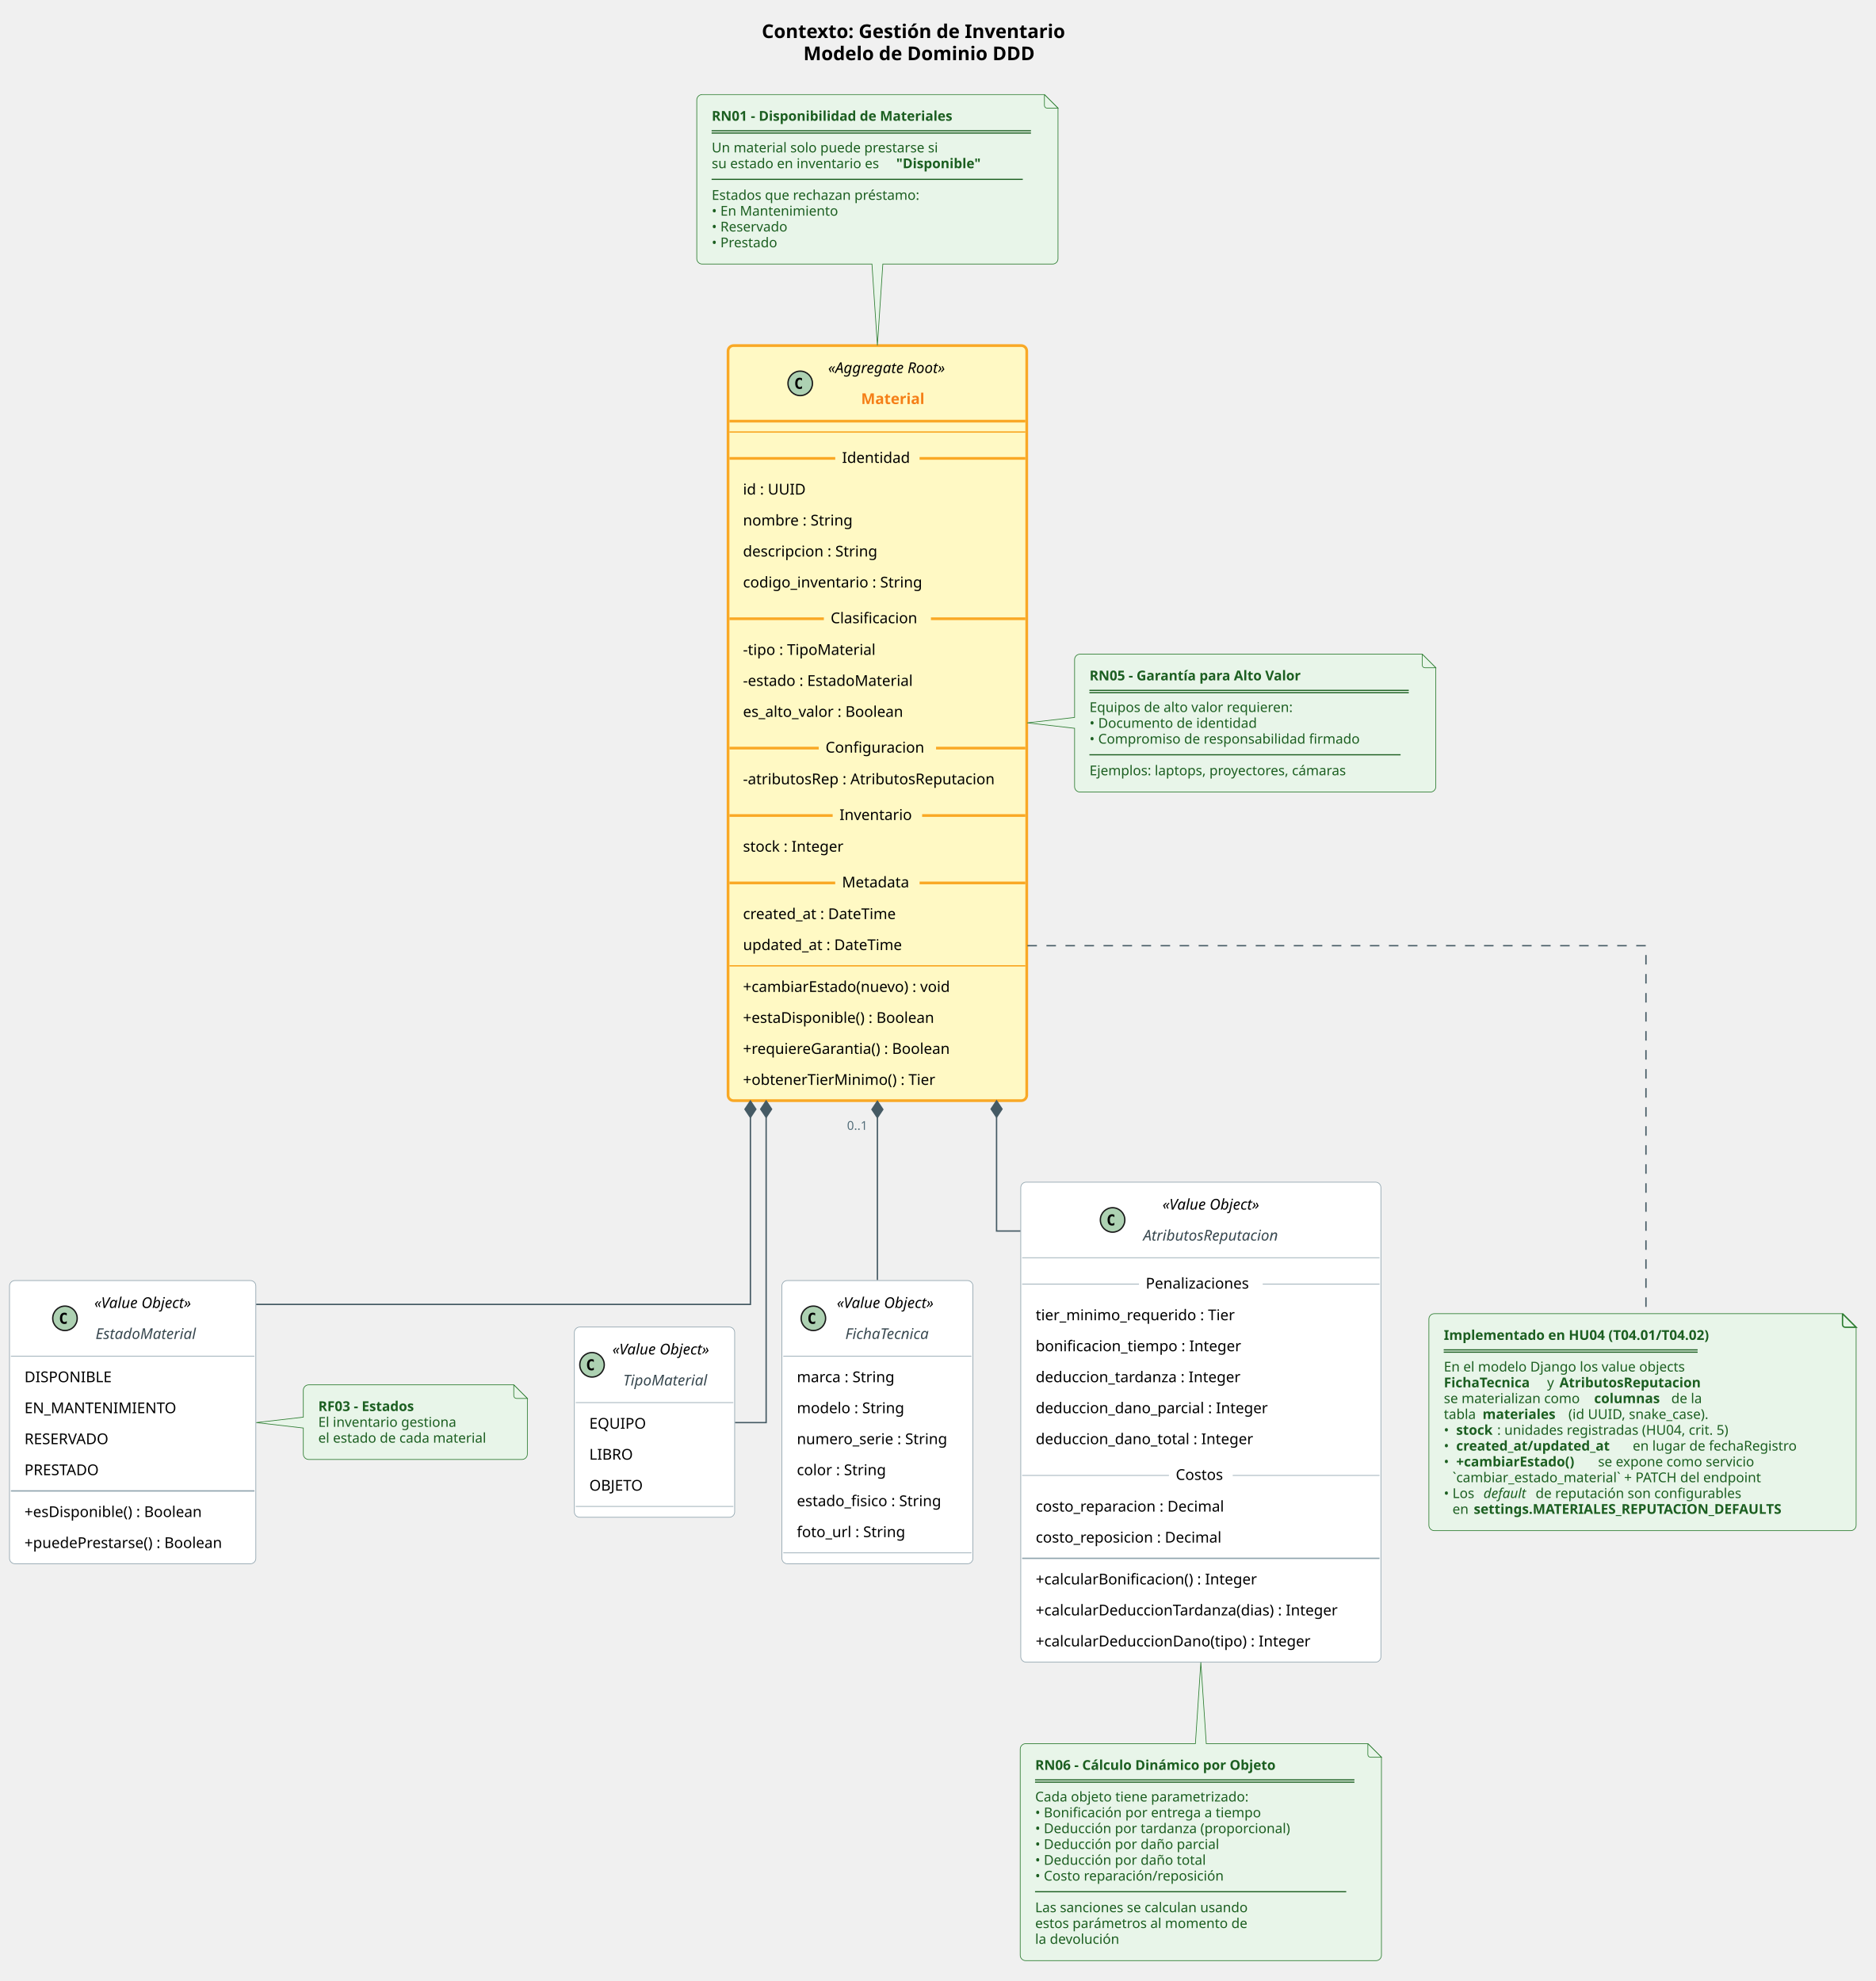
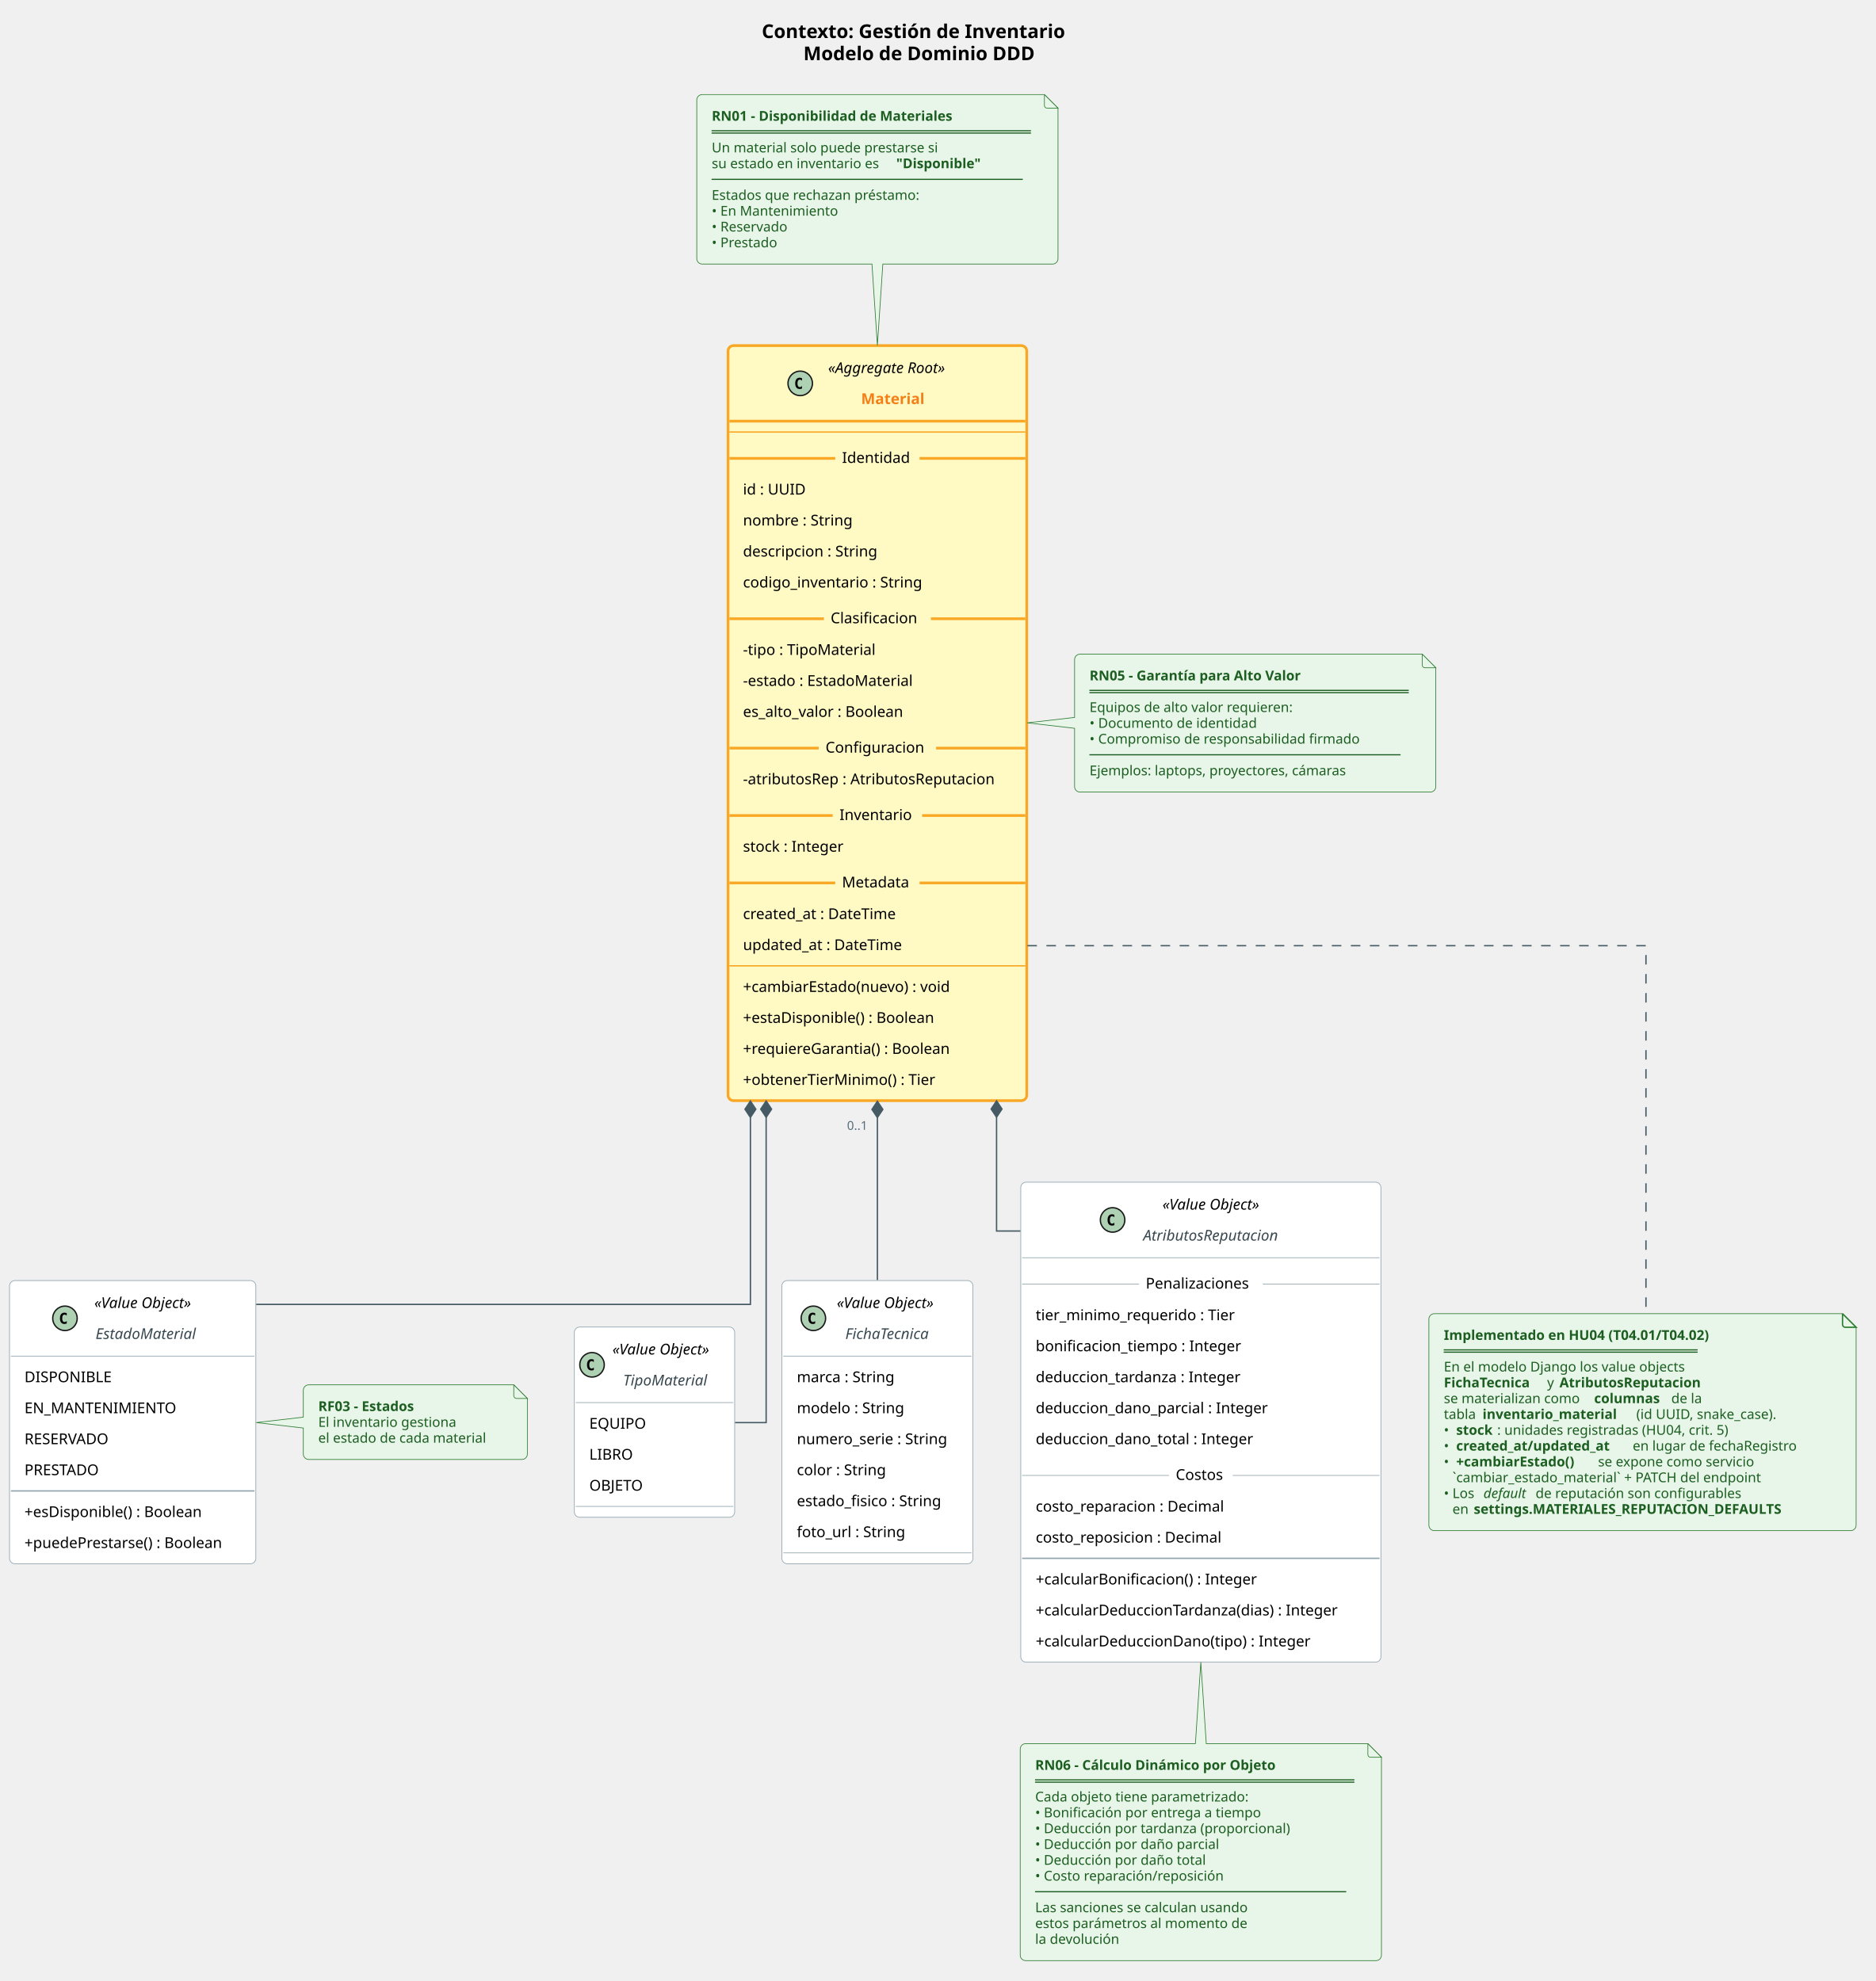
<svg xmlns="http://www.w3.org/2000/svg" version="1.1" data-diagram-type="CLASS" style="width:1380px;height:1458px;background:#FFFFFF;" width="1380px" height="1458px" viewBox="0 0 1380 1458" zoomAndPan="magnify" preserveAspectRatio="none" contentStyleType="text/css">
  <defs />
  <g font-family="sans-serif" lengthAdjust="spacing">
    <g class="title" data-source-line="1">
      <text x="560.529" y="27.995" fill="#000" font-size="14" textLength="252.745" font-weight="700" font-family="'Segoe UI'">Contexto: Gestión de Inventario</text>
      <text x="591.154" y="44.292" fill="#000" font-size="14" textLength="191.495" font-weight="700" font-family="'Segoe UI'">Modelo de Dominio DDD</text>
    </g>
    <g class="entity" data-qualified-name="Material" id="ent0001" data-source-line="45">
      <rect x="535.73" y="254.354" width="219.791" height="555.703" fill="#FFF9C4" style="stroke:#F9A825;stroke-width:2;" rx="4" ry="4" />
      <ellipse cx="588.838" cy="282.158" rx="9" ry="9" fill="#ADD1B2" style="stroke:#181818;stroke-width:1;" />
      <path d="M590.151,285.924 Q589.776,286.127 589.354,286.221 Q588.948,286.315 588.479,286.315 Q586.869,286.315 586.01,285.252 Q585.151,284.174 585.151,282.158 Q585.151,280.127 586.01,279.065 Q586.869,277.987 588.479,277.987 Q588.948,277.987 589.354,278.096 Q589.776,278.19 590.151,278.377 L590.151,280.143 Q589.729,279.768 589.338,279.596 Q588.963,279.424 588.557,279.424 Q587.698,279.424 587.244,280.112 Q586.807,280.799 586.807,282.158 Q586.807,283.518 587.244,284.205 Q587.698,284.893 588.557,284.893 Q588.963,284.893 589.338,284.721 Q589.729,284.549 590.151,284.158 L590.151,285.924 Z " fill="#000" />
      <text x="609.338" y="274.564" fill="#000" font-size="11" textLength="100.074" font-style="italic" font-family="Segoe UI">«Aggregate Root»</text>
      <text x="633.637" y="297.369" fill="#F57F17" font-size="11" textLength="51.477" font-weight="700" font-family="'Segoe UI'">Material</text>
      <line x1="536.73" y1="309.963" x2="754.521" y2="309.963" style="stroke:#F9A825;stroke-width:2;" />
      <line x1="536.73" y1="317.963" x2="754.521" y2="317.963" style="stroke:#F9A825;stroke-width:1;" />
      <text x="546.73" y="363.978" fill="#000" font-size="11" textLength="48.555" font-family="'Segoe UI'">id : UUID</text>
      <text x="546.73" y="386.783" fill="#000" font-size="11" textLength="86.217" font-family="'Segoe UI'">nombre : String</text>
      <text x="546.73" y="409.588" fill="#000" font-size="11" textLength="106.423" font-family="'Segoe UI'">descripcion : String</text>
      <text x="546.73" y="432.392" fill="#000" font-size="11" textLength="141.195" font-family="'Segoe UI'">codigo_inventario : String</text>
      <line x1="536.73" y1="337.365" x2="614.605" y2="337.365" style="stroke:#F9A825;stroke-width:2;" />
      <text x="619.605" y="340.674" fill="#000" font-size="11" textLength="52.041" font-family="'Segoe UI'">Identidad</text>
      <line x1="676.646" y1="337.365" x2="754.521" y2="337.365" style="stroke:#F9A825;stroke-width:2;" />
      <text x="546.73" y="482.002" fill="#000" font-size="11" textLength="103.925" font-family="'Segoe UI'">-tipo : TipoMaterial</text>
      <text x="546.73" y="504.806" fill="#000" font-size="11" textLength="134.068" font-family="'Segoe UI'">-estado : EstadoMaterial</text>
      <text x="546.73" y="527.611" fill="#000" font-size="11" textLength="127.139" font-family="'Segoe UI'">es_alto_valor : Boolean</text>
      <line x1="536.73" y1="455.389" x2="606.231" y2="455.389" style="stroke:#F9A825;stroke-width:2;" />
      <text x="611.231" y="458.697" fill="#000" font-size="11" textLength="68.788" font-family="'Segoe UI'">Clasificacion</text>
      <line x1="685.019" y1="455.389" x2="754.521" y2="455.389" style="stroke:#F9A825;stroke-width:2;" />
      <text x="546.73" y="577.22" fill="#000" font-size="11" textLength="197.791" font-family="'Segoe UI'">-atributosRep : AtributosReputacion</text>
      <line x1="536.73" y1="550.608" x2="602.458" y2="550.608" style="stroke:#F9A825;stroke-width:2;" />
      <text x="607.458" y="553.916" fill="#000" font-size="11" textLength="76.334" font-family="'Segoe UI'">Configuracion</text>
      <line x1="688.792" y1="550.608" x2="754.521" y2="550.608" style="stroke:#F9A825;stroke-width:2;" />
      <text x="546.73" y="626.83" fill="#000" font-size="11" textLength="79.46" font-family="'Segoe UI'">stock : Integer</text>
      <line x1="536.73" y1="600.217" x2="612.712" y2="600.217" style="stroke:#F9A825;stroke-width:2;" />
      <text x="617.712" y="603.525" fill="#000" font-size="11" textLength="55.827" font-family="'Segoe UI'">Inventario</text>
      <line x1="678.539" y1="600.217" x2="754.521" y2="600.217" style="stroke:#F9A825;stroke-width:2;" />
      <text x="546.73" y="676.439" fill="#000" font-size="11" textLength="122.944" font-family="'Segoe UI'">created_at : DateTime</text>
      <text x="546.73" y="699.244" fill="#000" font-size="11" textLength="126.543" font-family="'Segoe UI'">updated_at : DateTime</text>
      <line x1="536.73" y1="649.826" x2="614.581" y2="649.826" style="stroke:#F9A825;stroke-width:2;" />
      <text x="619.581" y="653.135" fill="#000" font-size="11" textLength="52.089" font-family="'Segoe UI'">Metadata</text>
      <line x1="676.67" y1="649.826" x2="754.521" y2="649.826" style="stroke:#F9A825;stroke-width:2;" />
      <line x1="536.73" y1="710.838" x2="754.521" y2="710.838" style="stroke:#F9A825;stroke-width:1;" />
      <text x="546.73" y="730.049" fill="#000" font-size="11" textLength="167.981" font-family="'Segoe UI'">+cambiarEstado(nuevo) : void</text>
      <text x="546.73" y="752.853" fill="#000" font-size="11" textLength="154.397" font-family="'Segoe UI'">+estaDisponible() : Boolean</text>
      <text x="546.73" y="775.658" fill="#000" font-size="11" textLength="167.009" font-family="'Segoe UI'">+requiereGarantia() : Boolean</text>
      <text x="546.73" y="798.463" fill="#000" font-size="11" textLength="153.705" font-family="'Segoe UI'">+obtenerTierMinimo() : Tier</text>
    </g>
    <g class="entity" data-qualified-name="EstadoMaterial" id="ent0002" data-source-line="70">
      <rect x="7" y="942.474" width="181.242" height="208.438" fill="#FFF" style="stroke:#90A4AE;stroke-width:0.5;" rx="4" ry="4" />
      <ellipse cx="47.804" cy="970.278" rx="9" ry="9" fill="#ADD1B2" style="stroke:#181818;stroke-width:1;" />
      <path d="M49.116,974.044 Q48.741,974.247 48.319,974.341 Q47.913,974.435 47.444,974.435 Q45.835,974.435 44.976,973.372 Q44.116,972.294 44.116,970.278 Q44.116,968.247 44.976,967.185 Q45.835,966.107 47.444,966.107 Q47.913,966.107 48.319,966.216 Q48.741,966.31 49.116,966.497 L49.116,968.263 Q48.694,967.888 48.304,967.716 Q47.929,967.544 47.522,967.544 Q46.663,967.544 46.21,968.232 Q45.772,968.919 45.772,970.278 Q45.772,971.638 46.21,972.325 Q46.663,973.013 47.522,973.013 Q47.929,973.013 48.304,972.841 Q48.694,972.669 49.116,972.278 L49.116,974.044 Z " fill="#000" />
      <text x="69.391" y="962.684" fill="#000" font-size="11" textLength="83.961" font-style="italic" font-family="Segoe UI">«Value Object»</text>
      <text x="70.304" y="985.489" fill="#37474F" font-size="11" textLength="82.135" font-style="italic" font-family="'Segoe UI'">EstadoMaterial</text>
      <line x1="8" y1="998.083" x2="187.242" y2="998.083" style="stroke:#90A4AE;stroke-width:0.5;" />
      <text x="18" y="1017.294" fill="#000" font-size="11" textLength="66.086" font-family="'Segoe UI'">DISPONIBLE</text>
      <text x="18" y="1040.098" fill="#000" font-size="11" textLength="114.356" font-family="'Segoe UI'">EN_MANTENIMIENTO</text>
      <text x="18" y="1062.903" fill="#000" font-size="11" textLength="68.347" font-family="'Segoe UI'">RESERVADO</text>
      <text x="18" y="1085.708" fill="#000" font-size="11" textLength="59.582" font-family="'Segoe UI'">PRESTADO</text>
      <line x1="8" y1="1097.302" x2="187.242" y2="1097.302" style="stroke:#90A4AE;stroke-width:1;" />
      <text x="18" y="1116.512" fill="#000" font-size="11" textLength="143.344" font-family="'Segoe UI'">+esDisponible() : Boolean</text>
      <text x="18" y="1139.317" fill="#000" font-size="11" textLength="159.242" font-family="'Segoe UI'">+puedePrestarse() : Boolean</text>
    </g>
    <g class="entity" data-qualified-name="TipoMaterial" id="ent0003" data-source-line="80">
      <rect x="422.64" y="976.684" width="117.961" height="140.023" fill="#FFF" style="stroke:#90A4AE;stroke-width:0.5;" rx="4" ry="4" />
      <ellipse cx="435.64" cy="1004.488" rx="9" ry="9" fill="#ADD1B2" style="stroke:#181818;stroke-width:1;" />
      <path d="M436.953,1008.254 Q436.578,1008.457 436.156,1008.551 Q435.749,1008.645 435.281,1008.645 Q433.671,1008.645 432.812,1007.582 Q431.953,1006.504 431.953,1004.488 Q431.953,1002.457 432.812,1001.395 Q433.671,1000.317 435.281,1000.317 Q435.749,1000.317 436.156,1000.426 Q436.578,1000.52 436.953,1000.707 L436.953,1002.473 Q436.531,1002.098 436.14,1001.926 Q435.765,1001.754 435.359,1001.754 Q434.499,1001.754 434.046,1002.442 Q433.609,1003.129 433.609,1004.488 Q433.609,1005.848 434.046,1006.535 Q434.499,1007.223 435.359,1007.223 Q435.765,1007.223 436.14,1007.051 Q436.531,1006.879 436.953,1006.488 L436.953,1008.254 Z " fill="#000" />
      <text x="450.64" y="996.894" fill="#000" font-size="11" textLength="83.961" font-style="italic" font-family="Segoe UI">«Value Object»</text>
      <text x="458.533" y="1019.699" fill="#37474F" font-size="11" textLength="68.175" font-style="italic" font-family="'Segoe UI'">TipoMaterial</text>
      <line x1="423.64" y1="1032.293" x2="539.601" y2="1032.293" style="stroke:#90A4AE;stroke-width:0.5;" />
      <text x="433.64" y="1051.504" fill="#000" font-size="11" textLength="42.195" font-family="'Segoe UI'">EQUIPO</text>
      <text x="433.64" y="1074.308" fill="#000" font-size="11" textLength="33.22" font-family="'Segoe UI'">LIBRO</text>
      <text x="433.64" y="1097.113" fill="#000" font-size="11" textLength="41.776" font-family="'Segoe UI'">OBJETO</text>
      <line x1="423.64" y1="1108.707" x2="539.601" y2="1108.707" style="stroke:#90A4AE;stroke-width:0.5;" />
    </g>
    <g class="entity" data-qualified-name="FichaTecnica" id="ent0004" data-source-line="86">
      <rect x="575.35" y="942.474" width="140.551" height="208.438" fill="#FFF" style="stroke:#90A4AE;stroke-width:0.5;" rx="4" ry="4" />
      <ellipse cx="598.515" cy="970.278" rx="9" ry="9" fill="#ADD1B2" style="stroke:#181818;stroke-width:1;" />
      <path d="M599.828,974.044 Q599.453,974.247 599.031,974.341 Q598.625,974.435 598.156,974.435 Q596.547,974.435 595.687,973.372 Q594.828,972.294 594.828,970.278 Q594.828,968.247 595.687,967.185 Q596.547,966.107 598.156,966.107 Q598.625,966.107 599.031,966.216 Q599.453,966.31 599.828,966.497 L599.828,968.263 Q599.406,967.888 599.015,967.716 Q598.64,967.544 598.234,967.544 Q597.375,967.544 596.922,968.232 Q596.484,968.919 596.484,970.278 Q596.484,971.638 596.922,972.325 Q597.375,973.013 598.234,973.013 Q598.64,973.013 599.015,972.841 Q599.406,972.669 599.828,972.278 L599.828,974.044 Z " fill="#000" />
      <text x="615.774" y="962.684" fill="#000" font-size="11" textLength="83.961" font-style="italic" font-family="Segoe UI">«Value Object»</text>
      <text x="622.008" y="985.489" fill="#37474F" font-size="11" textLength="71.495" font-style="italic" font-family="'Segoe UI'">FichaTecnica</text>
      <line x1="576.35" y1="998.083" x2="714.901" y2="998.083" style="stroke:#90A4AE;stroke-width:0.5;" />
      <text x="586.35" y="1017.294" fill="#000" font-size="11" textLength="78.294" font-family="'Segoe UI'">marca : String</text>
      <text x="586.35" y="1040.098" fill="#000" font-size="11" textLength="84.509" font-family="'Segoe UI'">modelo : String</text>
      <text x="586.35" y="1062.903" fill="#000" font-size="11" textLength="118.551" font-family="'Segoe UI'">numero_serie : String</text>
      <text x="586.35" y="1085.708" fill="#000" font-size="11" textLength="70.614" font-family="'Segoe UI'">color : String</text>
      <text x="586.35" y="1108.512" fill="#000" font-size="11" textLength="114.786" font-family="'Segoe UI'">estado_fisico : String</text>
      <text x="586.35" y="1131.317" fill="#000" font-size="11" textLength="85.223" font-family="'Segoe UI'">foto_url : String</text>
      <line x1="576.35" y1="1142.911" x2="714.901" y2="1142.911" style="stroke:#90A4AE;stroke-width:0.5;" />
    </g>
    <g class="entity" data-qualified-name="AtributosReputacion" id="ent0005" data-source-line="95">
      <rect x="751.12" y="870.064" width="264.999" height="353.266" fill="#FFF" style="stroke:#90A4AE;stroke-width:0.5;" rx="4" ry="4" />
      <ellipse cx="818.685" cy="897.868" rx="9" ry="9" fill="#ADD1B2" style="stroke:#181818;stroke-width:1;" />
      <path d="M819.998,901.634 Q819.623,901.837 819.201,901.931 Q818.795,902.025 818.326,902.025 Q816.716,902.025 815.857,900.962 Q814.998,899.884 814.998,897.868 Q814.998,895.837 815.857,894.775 Q816.716,893.697 818.326,893.697 Q818.795,893.697 819.201,893.806 Q819.623,893.9 819.998,894.087 L819.998,895.853 Q819.576,895.478 819.185,895.306 Q818.81,895.134 818.404,895.134 Q817.545,895.134 817.091,895.822 Q816.654,896.509 816.654,897.868 Q816.654,899.228 817.091,899.915 Q817.545,900.603 818.404,900.603 Q818.81,900.603 819.185,900.431 Q819.576,900.259 819.998,899.868 L819.998,901.634 Z " fill="#000" />
      <text x="855.389" y="890.274" fill="#000" font-size="11" textLength="83.961" font-style="italic" font-family="Segoe UI">«Value Object»</text>
      <text x="841.185" y="913.079" fill="#37474F" font-size="11" textLength="112.369" font-style="italic" font-family="'Segoe UI'">AtributosReputacion</text>
      <line x1="752.12" y1="925.673" x2="1015.119" y2="925.673" style="stroke:#90A4AE;stroke-width:0.5;" />
      <text x="762.12" y="971.688" fill="#000" font-size="11" textLength="155.971" font-family="'Segoe UI'">tier_minimo_requerido : Tier</text>
      <text x="762.12" y="994.493" fill="#000" font-size="11" textLength="160.596" font-family="'Segoe UI'">bonificacion_tiempo : Integer</text>
      <text x="762.12" y="1017.298" fill="#000" font-size="11" textLength="161.111" font-family="'Segoe UI'">deduccion_tardanza : Integer</text>
      <text x="762.12" y="1040.102" fill="#000" font-size="11" textLength="182.397" font-family="'Segoe UI'">deduccion_dano_parcial : Integer</text>
      <text x="762.12" y="1062.907" fill="#000" font-size="11" textLength="170.403" font-family="'Segoe UI'">deduccion_dano_total : Integer</text>
      <line x1="752.12" y1="945.075" x2="838.097" y2="945.075" style="stroke:#90A4AE;stroke-width:0.5;" />
      <text x="843.097" y="948.384" fill="#000" font-size="11" textLength="81.044" font-family="'Segoe UI'">Penalizaciones</text>
      <line x1="929.142" y1="945.075" x2="1015.119" y2="945.075" style="stroke:#90A4AE;stroke-width:0.5;" />
      <text x="762.12" y="1112.516" fill="#000" font-size="11" textLength="149.687" font-family="'Segoe UI'">costo_reparacion : Decimal</text>
      <text x="762.12" y="1135.321" fill="#000" font-size="11" textLength="147.2" font-family="'Segoe UI'">costo_reposicion : Decimal</text>
      <line x1="752.12" y1="1085.904" x2="860.162" y2="1085.904" style="stroke:#90A4AE;stroke-width:0.5;" />
      <text x="865.162" y="1089.212" fill="#000" font-size="11" textLength="36.916" font-family="'Segoe UI'">Costos</text>
      <line x1="907.077" y1="1085.904" x2="1015.119" y2="1085.904" style="stroke:#90A4AE;stroke-width:0.5;" />
      <line x1="752.12" y1="1146.915" x2="1015.119" y2="1146.915" style="stroke:#90A4AE;stroke-width:1;" />
      <text x="762.12" y="1166.126" fill="#000" font-size="11" textLength="178.079" font-family="'Segoe UI'">+calcularBonificacion() : Integer</text>
      <text x="762.12" y="1188.93" fill="#000" font-size="11" textLength="242.999" font-family="'Segoe UI'">+calcularDeduccionTardanza(dias) : Integer</text>
      <text x="762.12" y="1211.735" fill="#000" font-size="11" textLength="219.291" font-family="'Segoe UI'">+calcularDeduccionDano(tipo) : Integer</text>
    </g>
    <g class="entity" data-qualified-name="GMN10" id="ent0011" data-source-line="125">
      <path d="M512.72,73.594 L512.72,190.359 A4,4 0 0 0 516.72,194.359 L641.62,194.359 L645.62,254.234 L649.62,194.359 L774.52,194.359 A4,4 0 0 0 778.52,190.359 L778.52,79.594 L768.52,69.594 L516.72,69.594 A4,4 0 0 0 512.72,73.594" style="stroke:#2E7D32;stroke-width:0.5;" fill="#E8F5E9" />
      <path d="M768.52,69.594 L768.52,77.594 A2,2 0 0 0 770.52,79.594 L778.52,79.594 L768.52,69.594" style="stroke:#2E7D32;stroke-width:0.5;" fill="#E8F5E9" />
      <text x="523.72" y="88.876" fill="#1B5E20" font-size="10" textLength="202.295" font-weight="700" font-family="'Segoe UI'">RN01 - Disponibilidad de Materiales</text>
      <text x="523.72" y="100.517" fill="#1B5E20" font-size="10" textLength="234.8" font-family="'Segoe UI'">═══════════════════════════════════════</text>
      <text x="523.72" y="112.157" fill="#1B5E20" font-size="10" textLength="178.184" font-family="'Segoe UI'">Un material solo puede prestarse si</text>
      <text x="523.72" y="123.798" fill="#1B5E20" font-size="10" textLength="132.573" font-family="'Segoe UI'">su estado en inventario es</text>
      <text x="659.472" y="123.798" fill="#1B5E20" font-size="10" textLength="70.044" font-weight="700" font-family="'Segoe UI'">"Disponible"</text>
      <text x="523.72" y="135.438" fill="#1B5E20" font-size="10" textLength="228.779" font-family="'Segoe UI'">──────────────────────────────────────</text>
      <text x="523.72" y="147.079" fill="#1B5E20" font-size="10" textLength="164.668" font-family="'Segoe UI'">Estados que rechazan préstamo:</text>
      <text x="523.72" y="158.72" fill="#1B5E20" font-size="10" textLength="100.244" font-family="'Segoe UI'">• En Mantenimiento</text>
      <text x="523.72" y="170.36" fill="#1B5E20" font-size="10" textLength="62.163" font-family="'Segoe UI'">• Reservado</text>
      <text x="523.72" y="182.001" fill="#1B5E20" font-size="10" textLength="53.096" font-family="'Segoe UI'">• Prestado</text>
    </g>
    <g class="entity" data-qualified-name="GMN13" id="ent0014" data-source-line="137">
      <path d="M750.72,1287.324 L750.72,1439.011 A4,4 0 0 0 754.72,1443.011 L1012.52,1443.011 A4,4 0 0 0 1016.52,1439.011 L1016.52,1293.324 L1006.52,1283.324 L887.62,1283.324 L883.62,1223.434 L879.62,1283.324 L754.72,1283.324 A4,4 0 0 0 750.72,1287.324" style="stroke:#2E7D32;stroke-width:0.5;" fill="#E8F5E9" />
      <path d="M1006.52,1283.324 L1006.52,1291.324 A2,2 0 0 0 1008.52,1293.324 L1016.52,1293.324 L1006.52,1283.324" style="stroke:#2E7D32;stroke-width:0.5;" fill="#E8F5E9" />
      <text x="761.72" y="1302.606" fill="#1B5E20" font-size="10" textLength="201.123" font-weight="700" font-family="'Segoe UI'">RN06 - Cálculo Dinámico por Objeto</text>
      <text x="761.72" y="1314.247" fill="#1B5E20" font-size="10" textLength="234.8" font-family="'Segoe UI'">═══════════════════════════════════════</text>
      <text x="761.72" y="1325.887" fill="#1B5E20" font-size="10" textLength="168.53" font-family="'Segoe UI'">Cada objeto tiene parametrizado:</text>
      <text x="761.72" y="1337.528" fill="#1B5E20" font-size="10" textLength="179.458" font-family="'Segoe UI'">• Bonificación por entrega a tiempo</text>
      <text x="761.72" y="1349.168" fill="#1B5E20" font-size="10" textLength="202.905" font-family="'Segoe UI'">• Deducción por tardanza (proporcional)</text>
      <text x="761.72" y="1360.809" fill="#1B5E20" font-size="10" textLength="146.66" font-family="'Segoe UI'">• Deducción por daño parcial</text>
      <text x="761.72" y="1372.45" fill="#1B5E20" font-size="10" textLength="135.757" font-family="'Segoe UI'">• Deducción por daño total</text>
      <text x="761.72" y="1384.09" fill="#1B5E20" font-size="10" textLength="149.136" font-family="'Segoe UI'">• Costo reparación/reposición</text>
      <text x="761.72" y="1395.731" fill="#1B5E20" font-size="10" textLength="228.779" font-family="'Segoe UI'">──────────────────────────────────────</text>
      <text x="761.72" y="1407.372" fill="#1B5E20" font-size="10" textLength="168.721" font-family="'Segoe UI'">Las sanciones se calculan usando</text>
      <text x="761.72" y="1419.012" fill="#1B5E20" font-size="10" textLength="166.831" font-family="'Segoe UI'">estos parámetros al momento de</text>
      <text x="761.72" y="1430.653" fill="#1B5E20" font-size="10" textLength="66.47" font-family="'Segoe UI'">la devolución</text>
    </g>
    <g class="entity" data-qualified-name="GMN16" id="ent0017" data-source-line="152">
      <path d="M790.72,485.464 L790.72,528.014 L755.89,532.014 L790.72,536.014 L790.72,578.948 A4,4 0 0 0 794.72,582.948 L1052.52,582.948 A4,4 0 0 0 1056.52,578.948 L1056.52,491.464 L1046.52,481.464 L794.72,481.464 A4,4 0 0 0 790.72,485.464" style="stroke:#2E7D32;stroke-width:0.5;" fill="#E8F5E9" />
      <path d="M1046.52,481.464 L1046.52,489.464 A2,2 0 0 0 1048.52,491.464 L1056.52,491.464 L1046.52,481.464" style="stroke:#2E7D32;stroke-width:0.5;" fill="#E8F5E9" />
      <text x="801.72" y="500.746" fill="#1B5E20" font-size="10" textLength="178.374" font-weight="700" font-family="'Segoe UI'">RN05 - Garantía para Alto Valor</text>
      <text x="801.72" y="512.387" fill="#1B5E20" font-size="10" textLength="234.8" font-family="'Segoe UI'">═══════════════════════════════════════</text>
      <text x="801.72" y="524.027" fill="#1B5E20" font-size="10" textLength="160.522" font-family="'Segoe UI'">Equipos de alto valor requieren:</text>
      <text x="801.72" y="535.668" fill="#1B5E20" font-size="10" textLength="132.998" font-family="'Segoe UI'">• Documento de identidad</text>
      <text x="801.72" y="547.308" fill="#1B5E20" font-size="10" textLength="212.246" font-family="'Segoe UI'">• Compromiso de responsabilidad firmado</text>
      <text x="801.72" y="558.949" fill="#1B5E20" font-size="10" textLength="228.779" font-family="'Segoe UI'">──────────────────────────────────────</text>
      <text x="801.72" y="570.59" fill="#1B5E20" font-size="10" textLength="204.16" font-family="'Segoe UI'">Ejemplos: laptops, proyectores, cámaras</text>
    </g>
    <g class="entity" data-qualified-name="GMN19" id="ent0020" data-source-line="162">
      <path d="M223.19,1023.234 L223.19,1043.014 L188.55,1047.014 L223.19,1051.014 L223.19,1070.156 A4,4 0 0 0 227.19,1074.156 L384.052,1074.156 A4,4 0 0 0 388.052,1070.156 L388.052,1029.234 L378.052,1019.234 L227.19,1019.234 A4,4 0 0 0 223.19,1023.234" style="stroke:#2E7D32;stroke-width:0.5;" fill="#E8F5E9" />
      <path d="M378.052,1019.234 L378.052,1027.234 A2,2 0 0 0 380.052,1029.234 L388.052,1029.234 L378.052,1019.234" style="stroke:#2E7D32;stroke-width:0.5;" fill="#E8F5E9" />
      <text x="234.19" y="1038.516" fill="#1B5E20" font-size="10" textLength="83.853" font-weight="700" font-family="'Segoe UI'">RF03 - Estados</text>
      <text x="234.19" y="1050.157" fill="#1B5E20" font-size="10" textLength="109.028" font-family="'Segoe UI'">El inventario gestiona</text>
      <text x="234.19" y="1061.797" fill="#1B5E20" font-size="10" textLength="133.862" font-family="'Segoe UI'">el estado de cada material</text>
    </g>
    <g class="entity" data-qualified-name="GMN22" id="ent0023" data-source-line="168">
      <path d="M1051.43,970.854 L1051.43,1122.541 A4,4 0 0 0 1055.43,1126.541 L1361.804,1126.541 A4,4 0 0 0 1365.804,1122.541 L1365.804,976.854 L1355.804,966.854 L1055.43,966.854 A4,4 0 0 0 1051.43,970.854" style="stroke:#2E7D32;stroke-width:0.5;" fill="#E8F5E9" />
      <path d="M1355.804,966.854 L1355.804,974.854 A2,2 0 0 0 1357.804,976.854 L1365.804,976.854 L1355.804,966.854" style="stroke:#2E7D32;stroke-width:1;" fill="#E8F5E9" />
      <text x="1062.43" y="986.136" fill="#1B5E20" font-size="10" textLength="225.835" font-weight="700" font-family="'Segoe UI'">Implementado en HU04 (T04.01/T04.02)</text>
      <text x="1062.43" y="997.777" fill="#1B5E20" font-size="10" textLength="186.636" font-family="'Segoe UI'">═══════════════════════════════</text>
      <text x="1062.43" y="1009.417" fill="#1B5E20" font-size="10" textLength="190.771" font-family="'Segoe UI'">En el modelo Django los value objects</text>
      <text x="1062.43" y="1021.058" fill="#1B5E20" font-size="10" textLength="72.808" font-weight="700" font-family="'Segoe UI'">FichaTecnica</text>
      <text x="1138.416" y="1021.058" fill="#1B5E20" font-size="10" font-family="'Segoe UI'">y</text>
      <text x="1147.513" y="1021.058" fill="#1B5E20" font-size="10" textLength="116.392" font-weight="700" font-family="'Segoe UI'">AtributosReputacion</text>
      <text x="1062.43" y="1032.698" fill="#1B5E20" font-size="10" textLength="107.427" font-family="'Segoe UI'">se materializan como</text>
      <text x="1173.035" y="1032.698" fill="#1B5E20" font-size="10" textLength="53.584" font-weight="700" font-family="'Segoe UI'">columnas</text>
      <text x="1229.798" y="1032.698" fill="#1B5E20" font-size="10" textLength="24.585" font-family="'Segoe UI'">de la</text>
      <text x="1062.43" y="1044.339" fill="#1B5E20" font-size="10" textLength="25.303" font-family="'Segoe UI'">tabla</text>
-       <text x="1090.911" y="1044.339" fill="#1B5E20" font-size="10" textLength="60" font-weight="700" font-family="'Segoe UI'">materiales</text>
-       <text x="1154.09" y="1044.339" fill="#1B5E20" font-size="10" textLength="112.539" font-family="'Segoe UI'">(id UUID, snake_case).</text>
+       <text x="1090.911" y="1044.339" fill="#1B5E20" font-size="10" textLength="109.99" font-weight="700" font-family="'Segoe UI'">inventario_material</text>
+       <text x="1204.08" y="1044.339" fill="#1B5E20" font-size="10" textLength="112.539" font-family="'Segoe UI'">(id UUID, snake_case).</text>
      <text x="1062.43" y="1055.98" fill="#1B5E20" font-size="10" font-family="'Segoe UI'">•</text>
      <text x="1071.507" y="1055.98" fill="#1B5E20" font-size="10" textLength="30.181" font-weight="700" font-family="'Segoe UI'">stock</text>
      <text x="1101.688" y="1055.98" fill="#1B5E20" font-size="10" textLength="185.742" font-family="'Segoe UI'">: unidades registradas (HU04, crit. 5)</text>
      <text x="1062.43" y="1067.62" fill="#1B5E20" font-size="10" font-family="'Segoe UI'">•</text>
      <text x="1071.507" y="1067.62" fill="#1B5E20" font-size="10" textLength="126.724" font-weight="700" font-family="'Segoe UI'">created_at/updated_at</text>
      <text x="1201.409" y="1067.62" fill="#1B5E20" font-size="10" textLength="129.453" font-family="'Segoe UI'">en lugar de fechaRegistro</text>
      <text x="1062.43" y="1079.261" fill="#1B5E20" font-size="10" font-family="'Segoe UI'">•</text>
      <text x="1071.507" y="1079.261" fill="#1B5E20" font-size="10" textLength="101.221" font-weight="700" font-family="'Segoe UI'">+cambiarEstado()</text>
      <text x="1175.907" y="1079.261" fill="#1B5E20" font-size="10" textLength="123.965" font-family="'Segoe UI'">se expone como servicio</text>
      <text x="1068.787" y="1090.902" fill="#1B5E20" font-size="10" textLength="250.542" font-family="'Segoe UI'">`cambiar_estado_material` + PATCH del endpoint</text>
      <text x="1062.43" y="1102.542" fill="#1B5E20" font-size="10" textLength="25.977" font-family="'Segoe UI'">• Los</text>
      <text x="1091.585" y="1102.542" fill="#1B5E20" font-size="10" textLength="35.186" font-style="italic" font-family="'Segoe UI'">default</text>
      <text x="1129.95" y="1102.542" fill="#1B5E20" font-size="10" textLength="161.099" font-family="'Segoe UI'">de reputación son configurables</text>
      <text x="1068.787" y="1114.183" fill="#1B5E20" font-size="10" textLength="12.49" font-family="'Segoe UI'">en</text>
      <text x="1084.456" y="1114.183" fill="#1B5E20" font-size="10" textLength="261.348" font-weight="700" font-family="'Segoe UI'">settings.MATERIALES_REPUTACION_DEFAULTS</text>
    </g>
    <g class="link" data-entity-1="ent0001" data-entity-2="ent0002" id="lnk6" data-source-line="115" data-link-type="composition">
      <path d="M552.18,822.384 C552.18,904.094 552.18,960.014 552.18,960.014 C552.18,960.014 321.17,960.014 188.52,960.014" style="stroke:#455A64;stroke-width:1;" fill="none" id="Material-backto-EstadoMaterial" codeLine="115" />
      <polygon points="552.18,810.384,548.18,816.384,552.18,822.384,556.18,816.384,552.18,810.384" fill="#455A64" style="stroke:#455A64;stroke-width:1;stroke-linejoin:miter;stroke-miterlimit:10;" />
    </g>
    <g class="link" data-entity-1="ent0001" data-entity-2="ent0003" id="lnk7" data-source-line="116" data-link-type="composition">
      <path d="M563.76,822.334 C563.76,943.764 563.76,1047.014 563.76,1047.014 C563.76,1047.014 553.84,1047.014 540.88,1047.014" style="stroke:#455A64;stroke-width:1;" fill="none" id="Material-backto-TipoMaterial" codeLine="116" />
      <polygon points="563.76,810.334,559.76,816.334,563.76,822.334,567.76,816.334,563.76,810.334" fill="#455A64" style="stroke:#455A64;stroke-width:1;stroke-linejoin:miter;stroke-miterlimit:10;" />
    </g>
    <g class="link" data-entity-1="ent0001" data-entity-2="ent0004" id="lnk8" data-source-line="117" data-link-type="composition">
      <path d="M645.62,822.534 C645.62,869.414 645.62,903.354 645.62,942.064" style="stroke:#455A64;stroke-width:1;" fill="none" id="Material-backto-FichaTecnica" codeLine="117" />
      <polygon points="645.62,810.534,641.62,816.534,645.62,822.534,649.62,816.534,645.62,810.534" fill="#455A64" style="stroke:#455A64;stroke-width:1;stroke-linejoin:miter;stroke-miterlimit:10;" />
      <text x="623.264" y="831.553" fill="#546E7A" font-size="9" textLength="17.174" font-family="'Segoe UI'">0..1</text>
    </g>
    <g class="link" data-entity-1="ent0001" data-entity-2="ent0005" id="lnk9" data-source-line="118" data-link-type="composition">
      <path d="M733.31,822.234 C733.31,877.044 733.31,906.014 733.31,906.014 C733.31,906.014 740.12,906.014 750.85,906.014" style="stroke:#455A64;stroke-width:1;" fill="none" id="Material-backto-AtributosReputacion" codeLine="118" />
      <polygon points="733.31,810.234,729.31,816.234,733.31,822.234,737.31,816.234,733.31,810.234" fill="#455A64" style="stroke:#455A64;stroke-width:1;stroke-linejoin:miter;stroke-miterlimit:10;" />
    </g>
    <g class="link" data-entity-1="ent0001" data-entity-2="ent0023" id="lnk24" data-source-line="168" data-link-type="association">
      <path d="M756.01,696.014 C920.59,696.014 1211.16,696.014 1211.16,696.014 C1211.16,696.014 1211.16,863.184 1211.16,966.684" style="stroke:#455A64;stroke-width:1;stroke-dasharray:7,7;" fill="none" id="Material-GMN22" />
    </g>
  </g>
</svg>
